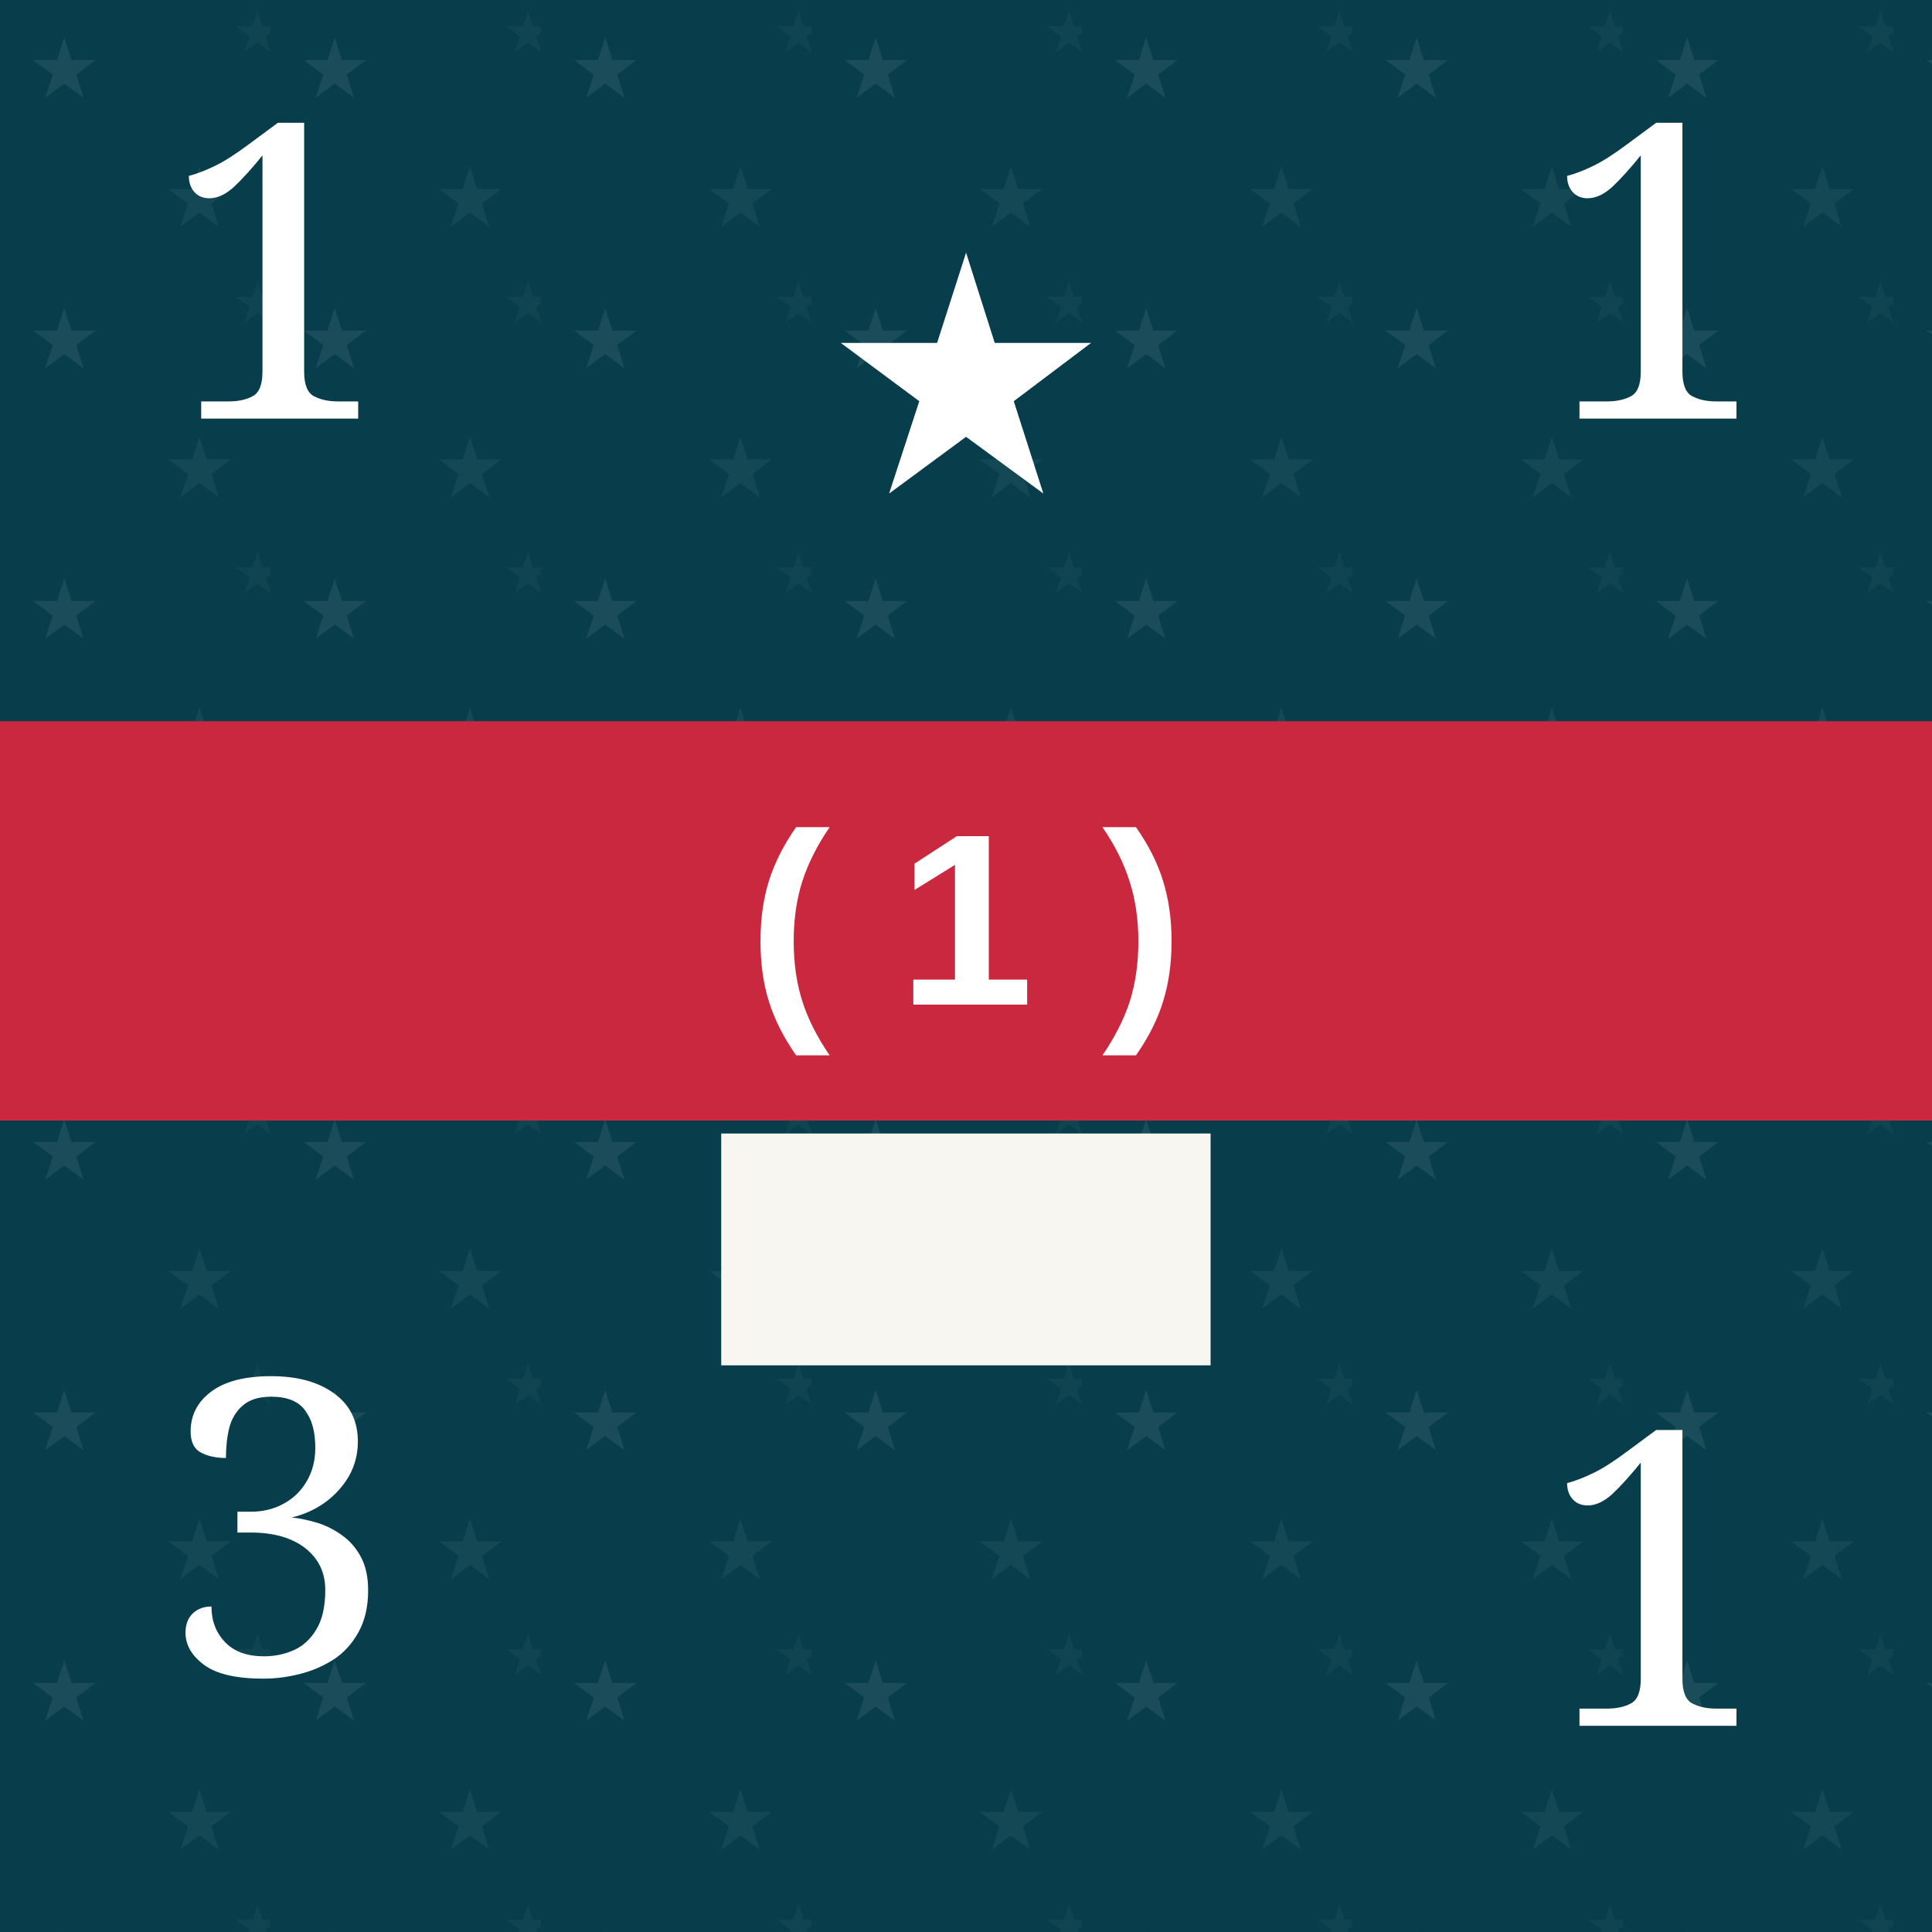
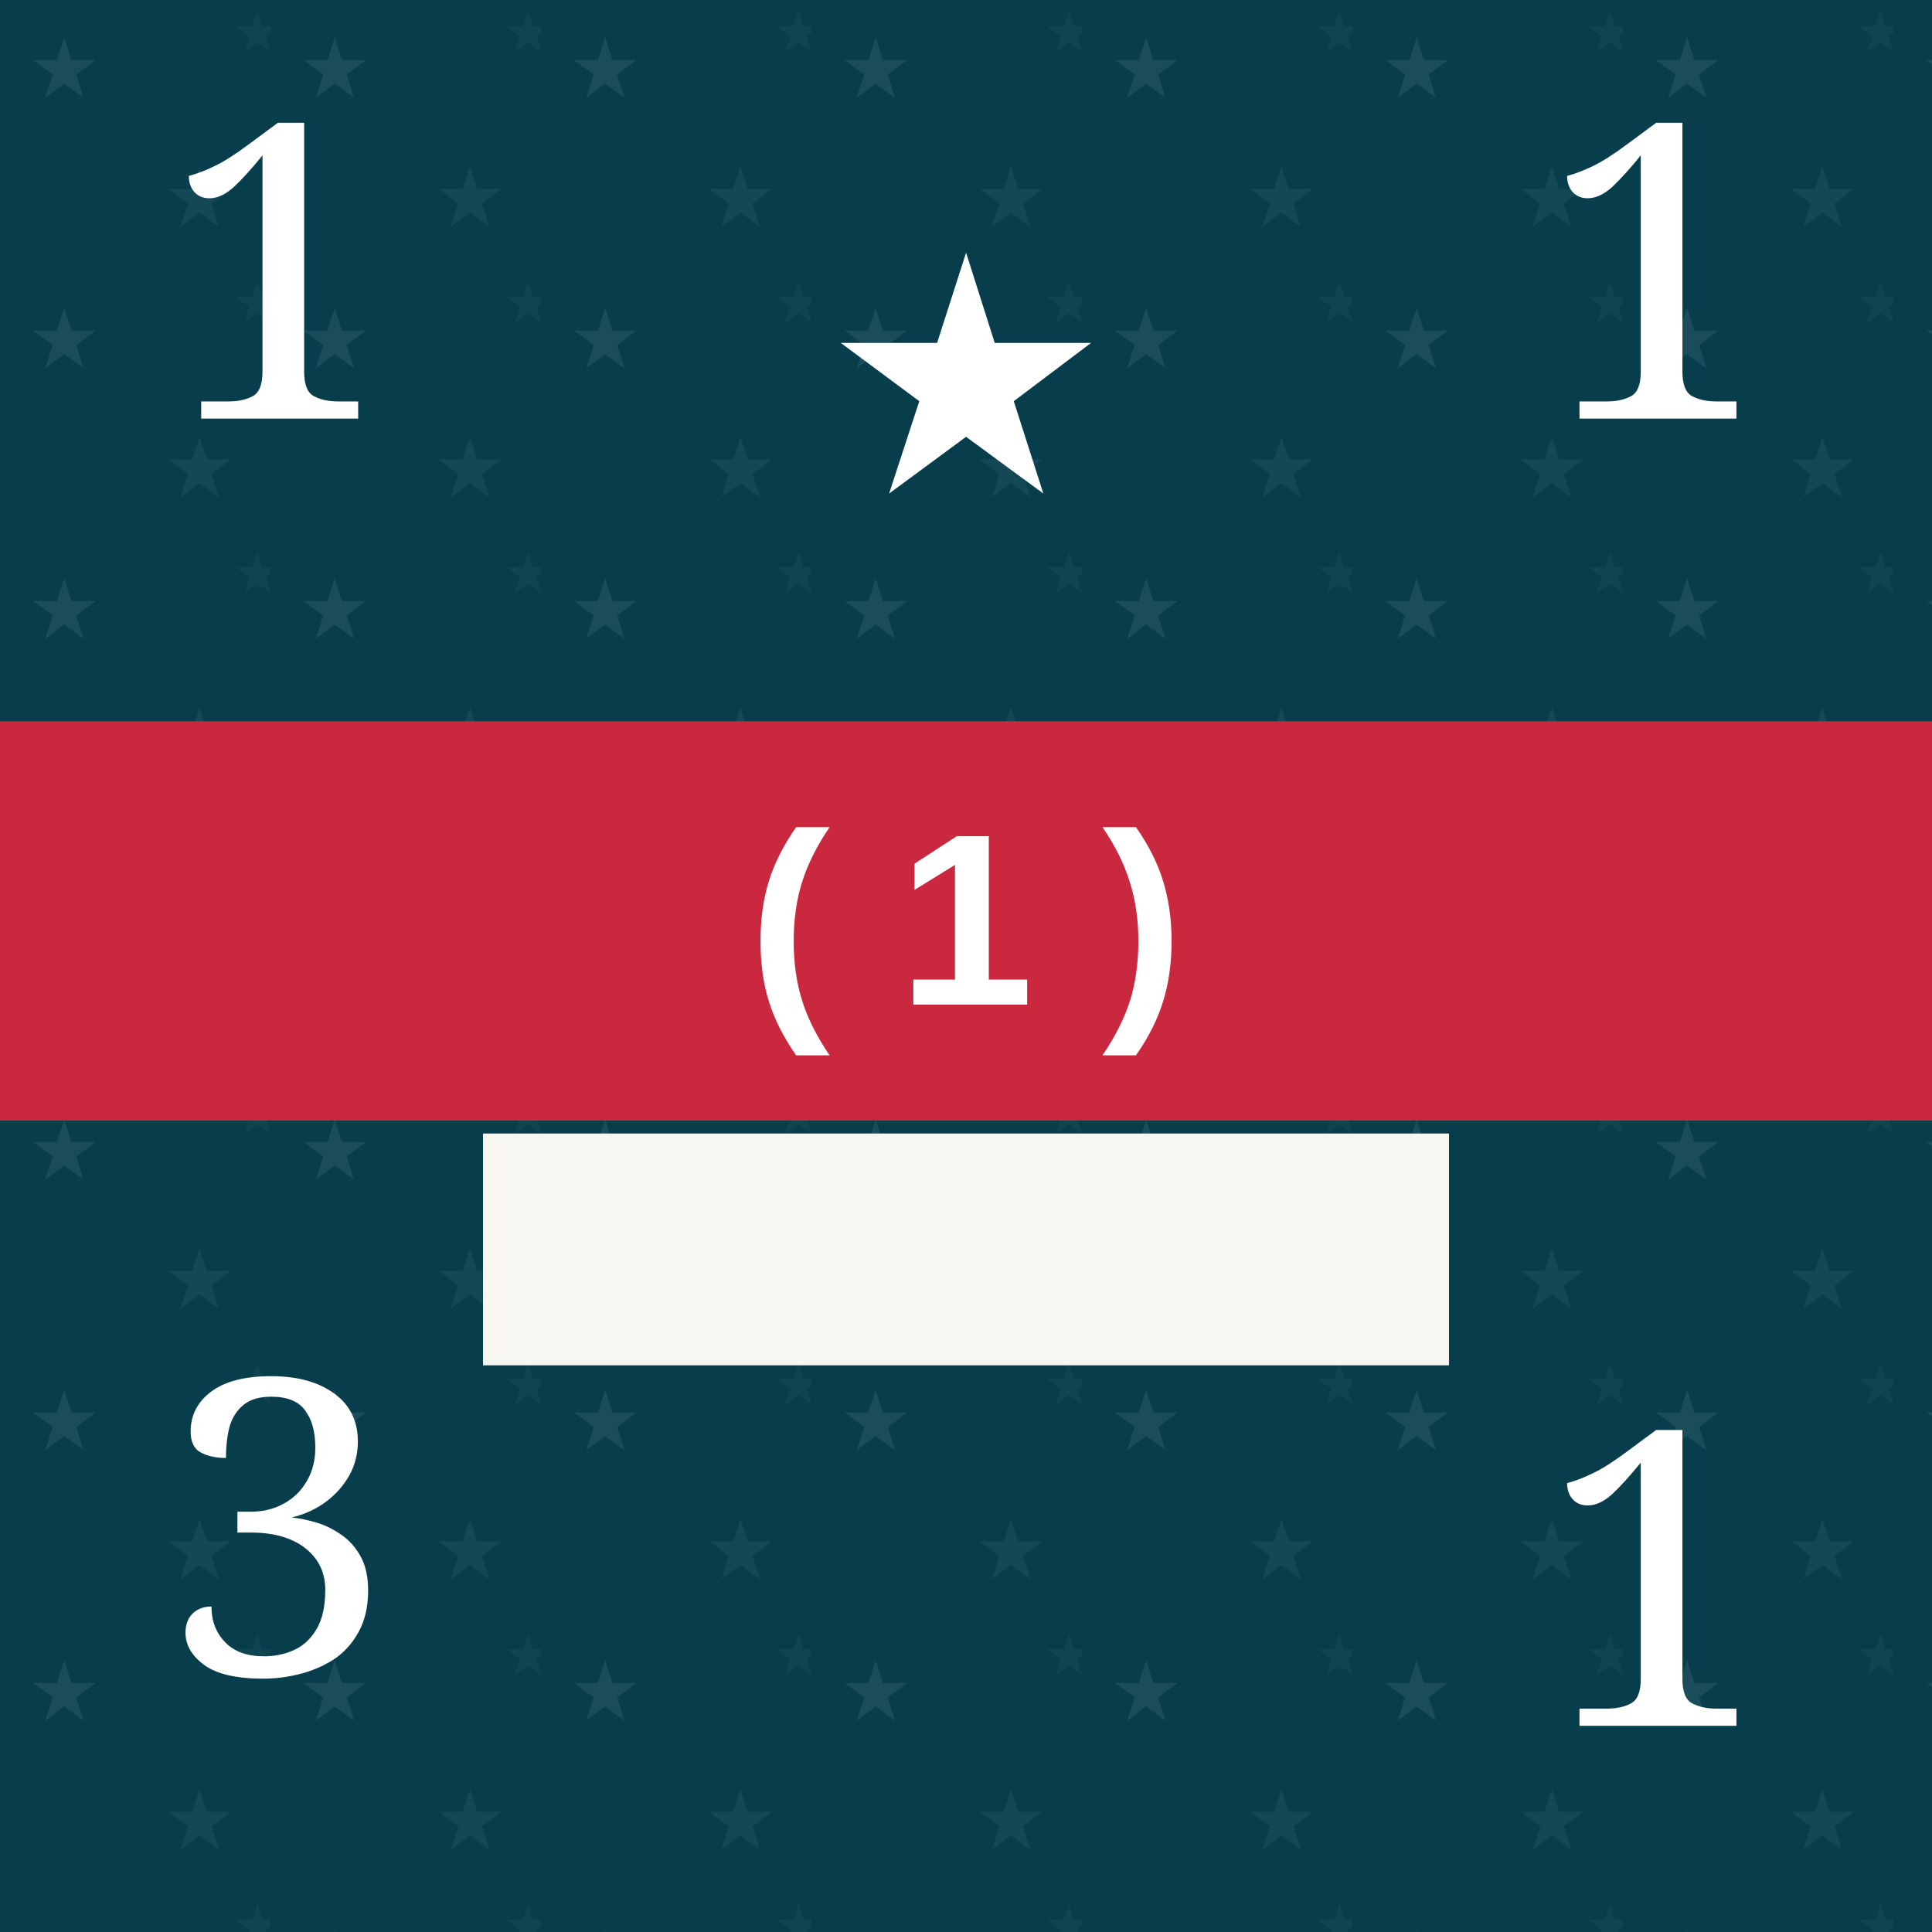
<svg xmlns="http://www.w3.org/2000/svg" viewBox="0 0 100 100" role="img" aria-labelledby="title desc">
  <defs>
    <pattern id="blueTexture" width="6" height="6" patternUnits="userSpaceOnUse">
      <rect width="6" height="6" fill="#083d4c" />
      <path d="M0 1H6 M0 4H6" stroke="#b7d0c6" stroke-opacity=".11" stroke-width="0.33" />
      <path d="M1.67 0V6 M4.67 0V6" stroke="#d3e0d2" stroke-opacity=".08" stroke-width="0.33" />
    </pattern>
    <pattern id="americanLeaderTexture" width="14" height="14" patternUnits="userSpaceOnUse">
      <rect width="14" height="14" fill="#083d4c" />
      <text x="3.33" y="5" fill="#b7d0c6" fill-opacity=".11" font-family="Georgia, serif" font-size="4.33" text-anchor="middle">★</text>
      <text x="10.33" y="11.67" fill="#b7d0c6" fill-opacity=".08" font-family="Georgia, serif" font-size="4.33" text-anchor="middle">★</text>
      <text x="13.33" y="2.67" fill="#b7d0c6" fill-opacity=".05" font-family="Georgia, serif" font-size="3" text-anchor="middle">★</text>
    </pattern>
    <pattern id="redTexture" width="8" height="8" patternUnits="userSpaceOnUse">
      <rect width="8" height="8" fill="#d94234" />
      <path d="M0 0L8 8M8 0L0 8" stroke="#ffc0a4" stroke-opacity=".14" stroke-width="0.67" />
      <path d="M2 0V8M6 0V8" stroke="#831e22" stroke-opacity=".14" stroke-width="0.67" />
    </pattern>
    <pattern id="blackTexture" width="4" height="4" patternUnits="userSpaceOnUse" patternTransform="rotate(35)">
      <rect width="4" height="4" fill="#101214" />
      <path d="M0 0.67H4" stroke="#6a6a6a" stroke-opacity=".35" stroke-width="0.33" />
    </pattern>
    <filter id="shadow" x="-15%" y="-15%" width="130%" height="130%">
      <feDropShadow dx="0" dy="0.67" stdDeviation="0.67" flood-opacity=".38" />
    </filter>
  </defs>
  <rect width="100" height="100" fill="url(#americanLeaderTexture)" />
  <text x="14.33" y="21.67" fill="#fff" font-family="Georgia, serif" font-size="21.33" text-anchor="middle">1</text>
  <text x="50" y="25.33" fill="#fff" font-family="Georgia, serif" font-size="17.33" text-anchor="middle">★</text>
  <text x="85.67" y="21.67" fill="#fff" font-family="Georgia, serif" font-size="21.33" text-anchor="middle">1</text>
  <rect y="37.33" width="100" height="20.67" fill="#c9283e" />
  <text x="50" y="52" fill="#fff" font-family="Arial, sans-serif" font-size="12.67" font-weight="bold" text-anchor="middle">( 1 )</text>
-   <rect x="37.33" y="58.67" width="25.33" height="12" fill="#f7f6f0" />
+   <rect x="25" y="58.67" width="50" height="12" fill="#f7f6f0" />
  <text x="14.33" y="86.67" fill="#fff" font-family="Georgia, serif" font-size="21.33" text-anchor="middle">3</text>
  <text x="85.67" y="89.33" fill="#fff" font-family="Georgia, serif" font-size="21.33" text-anchor="middle">1</text>
</svg>
